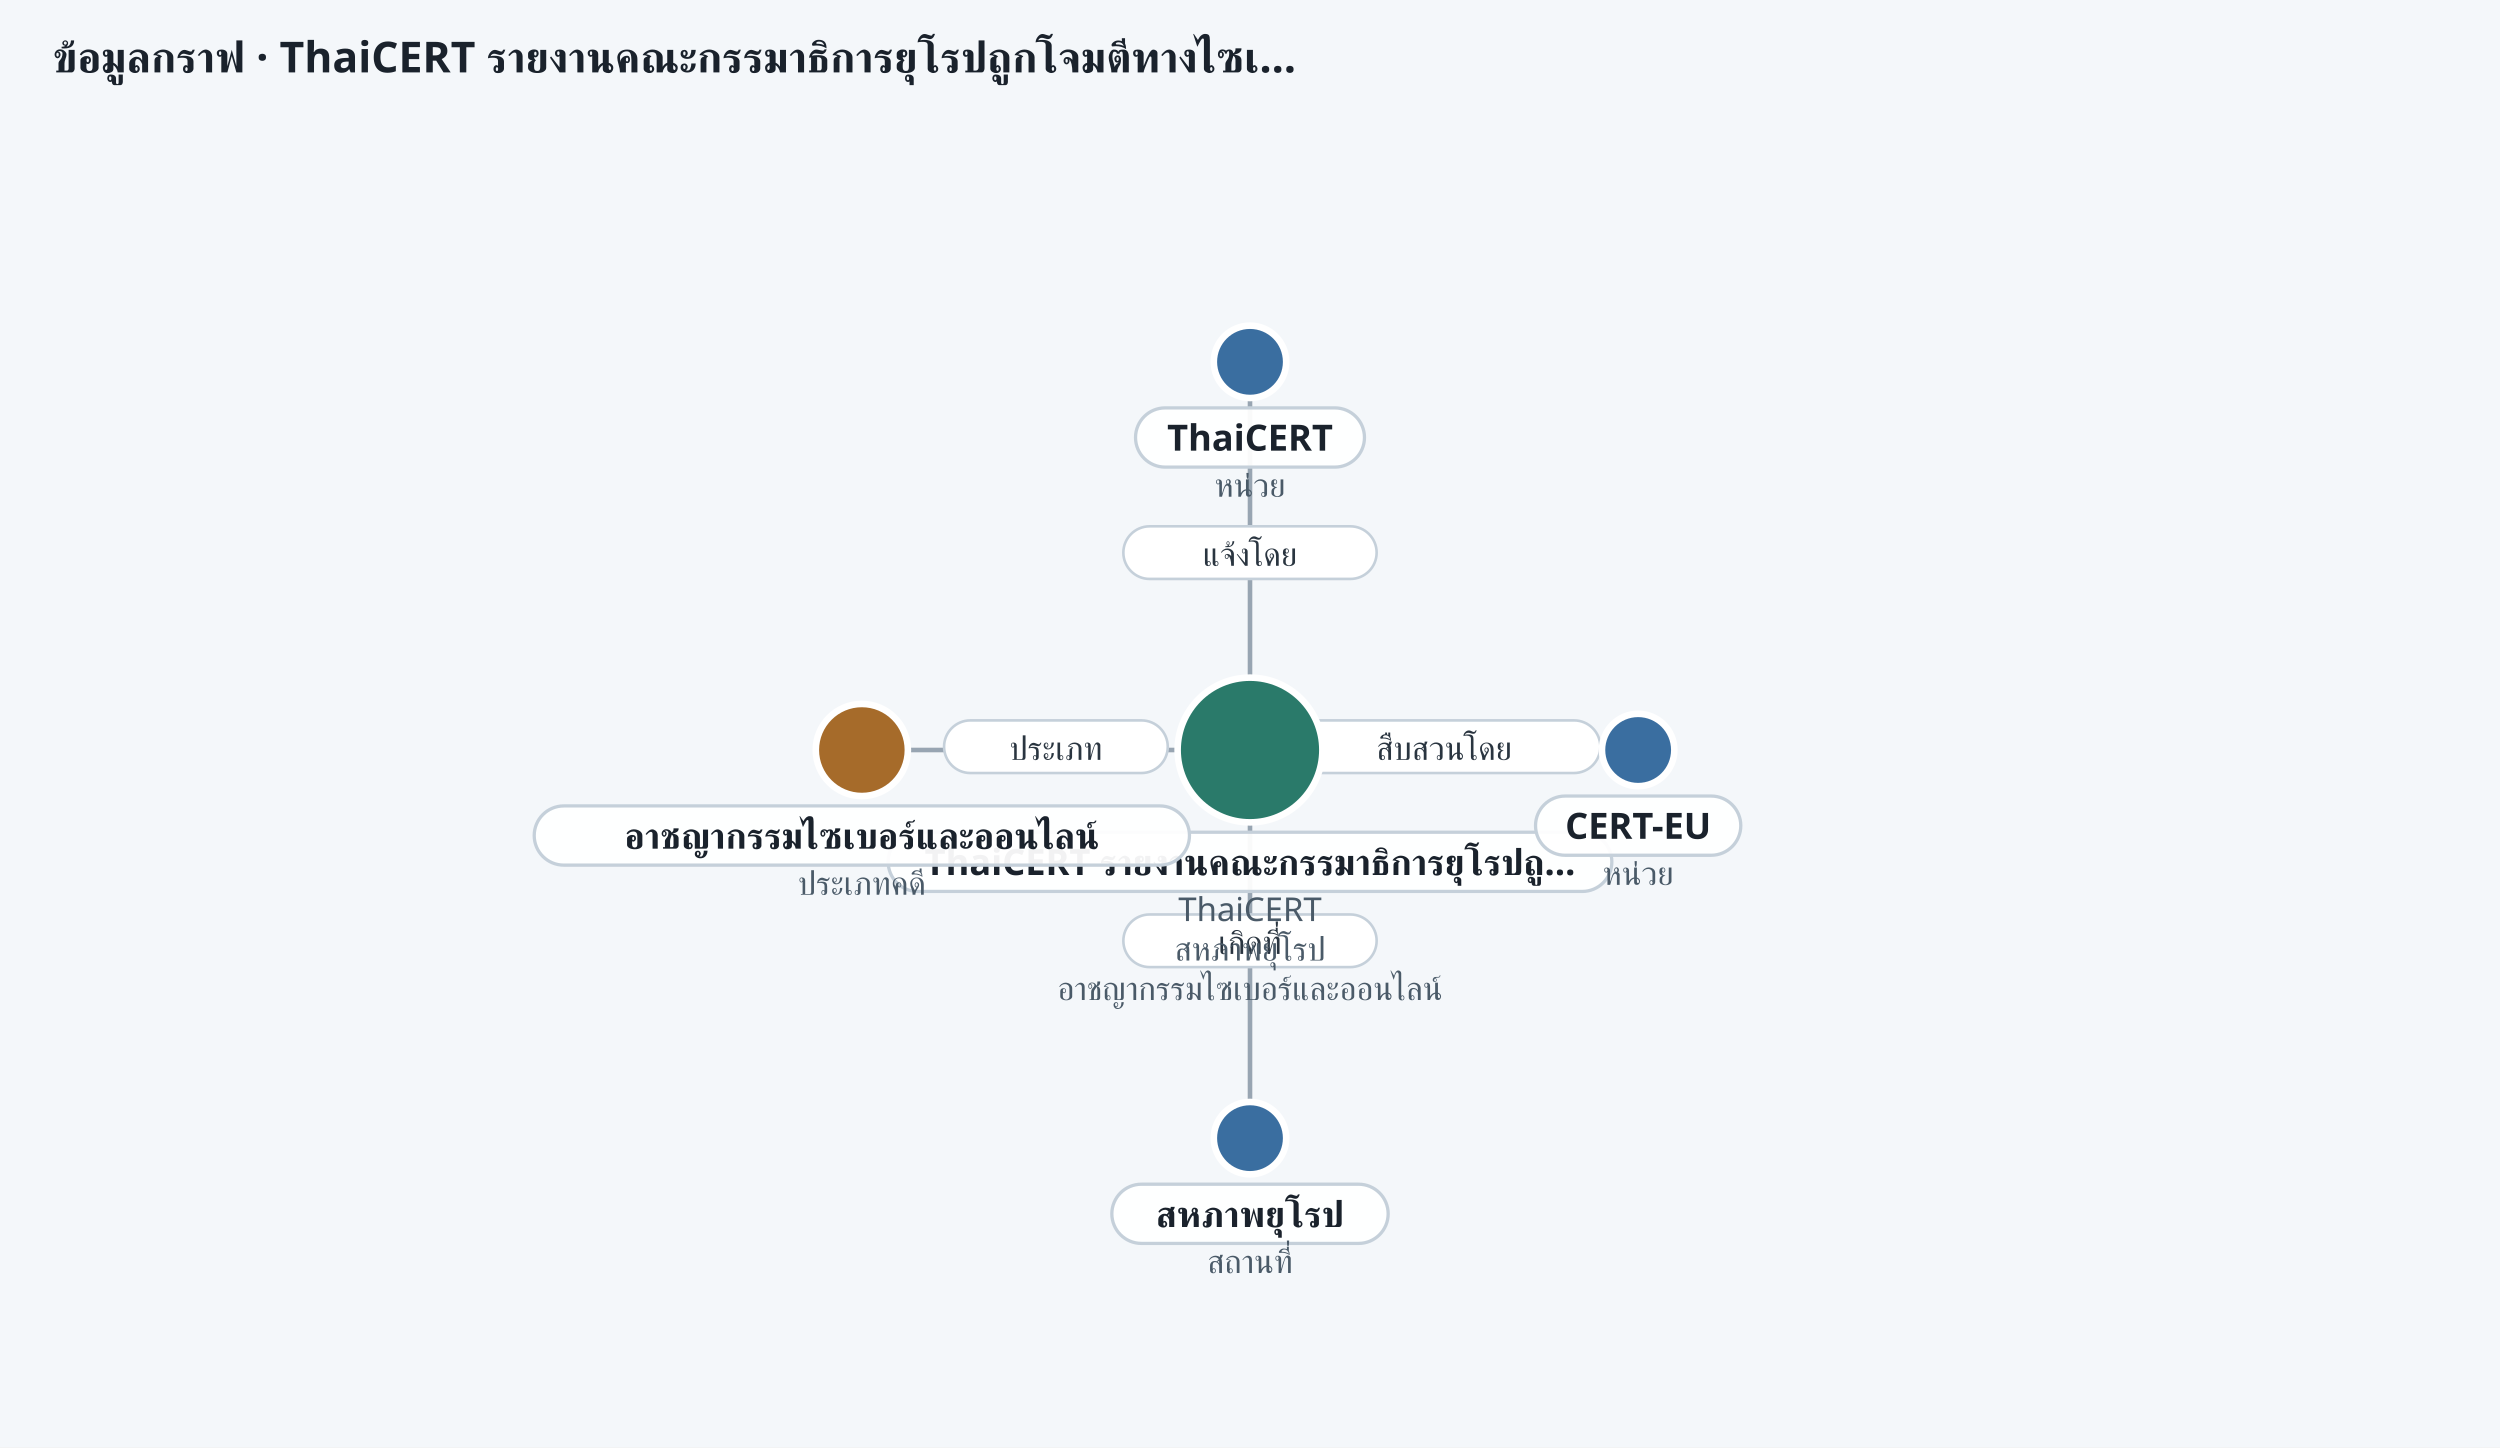
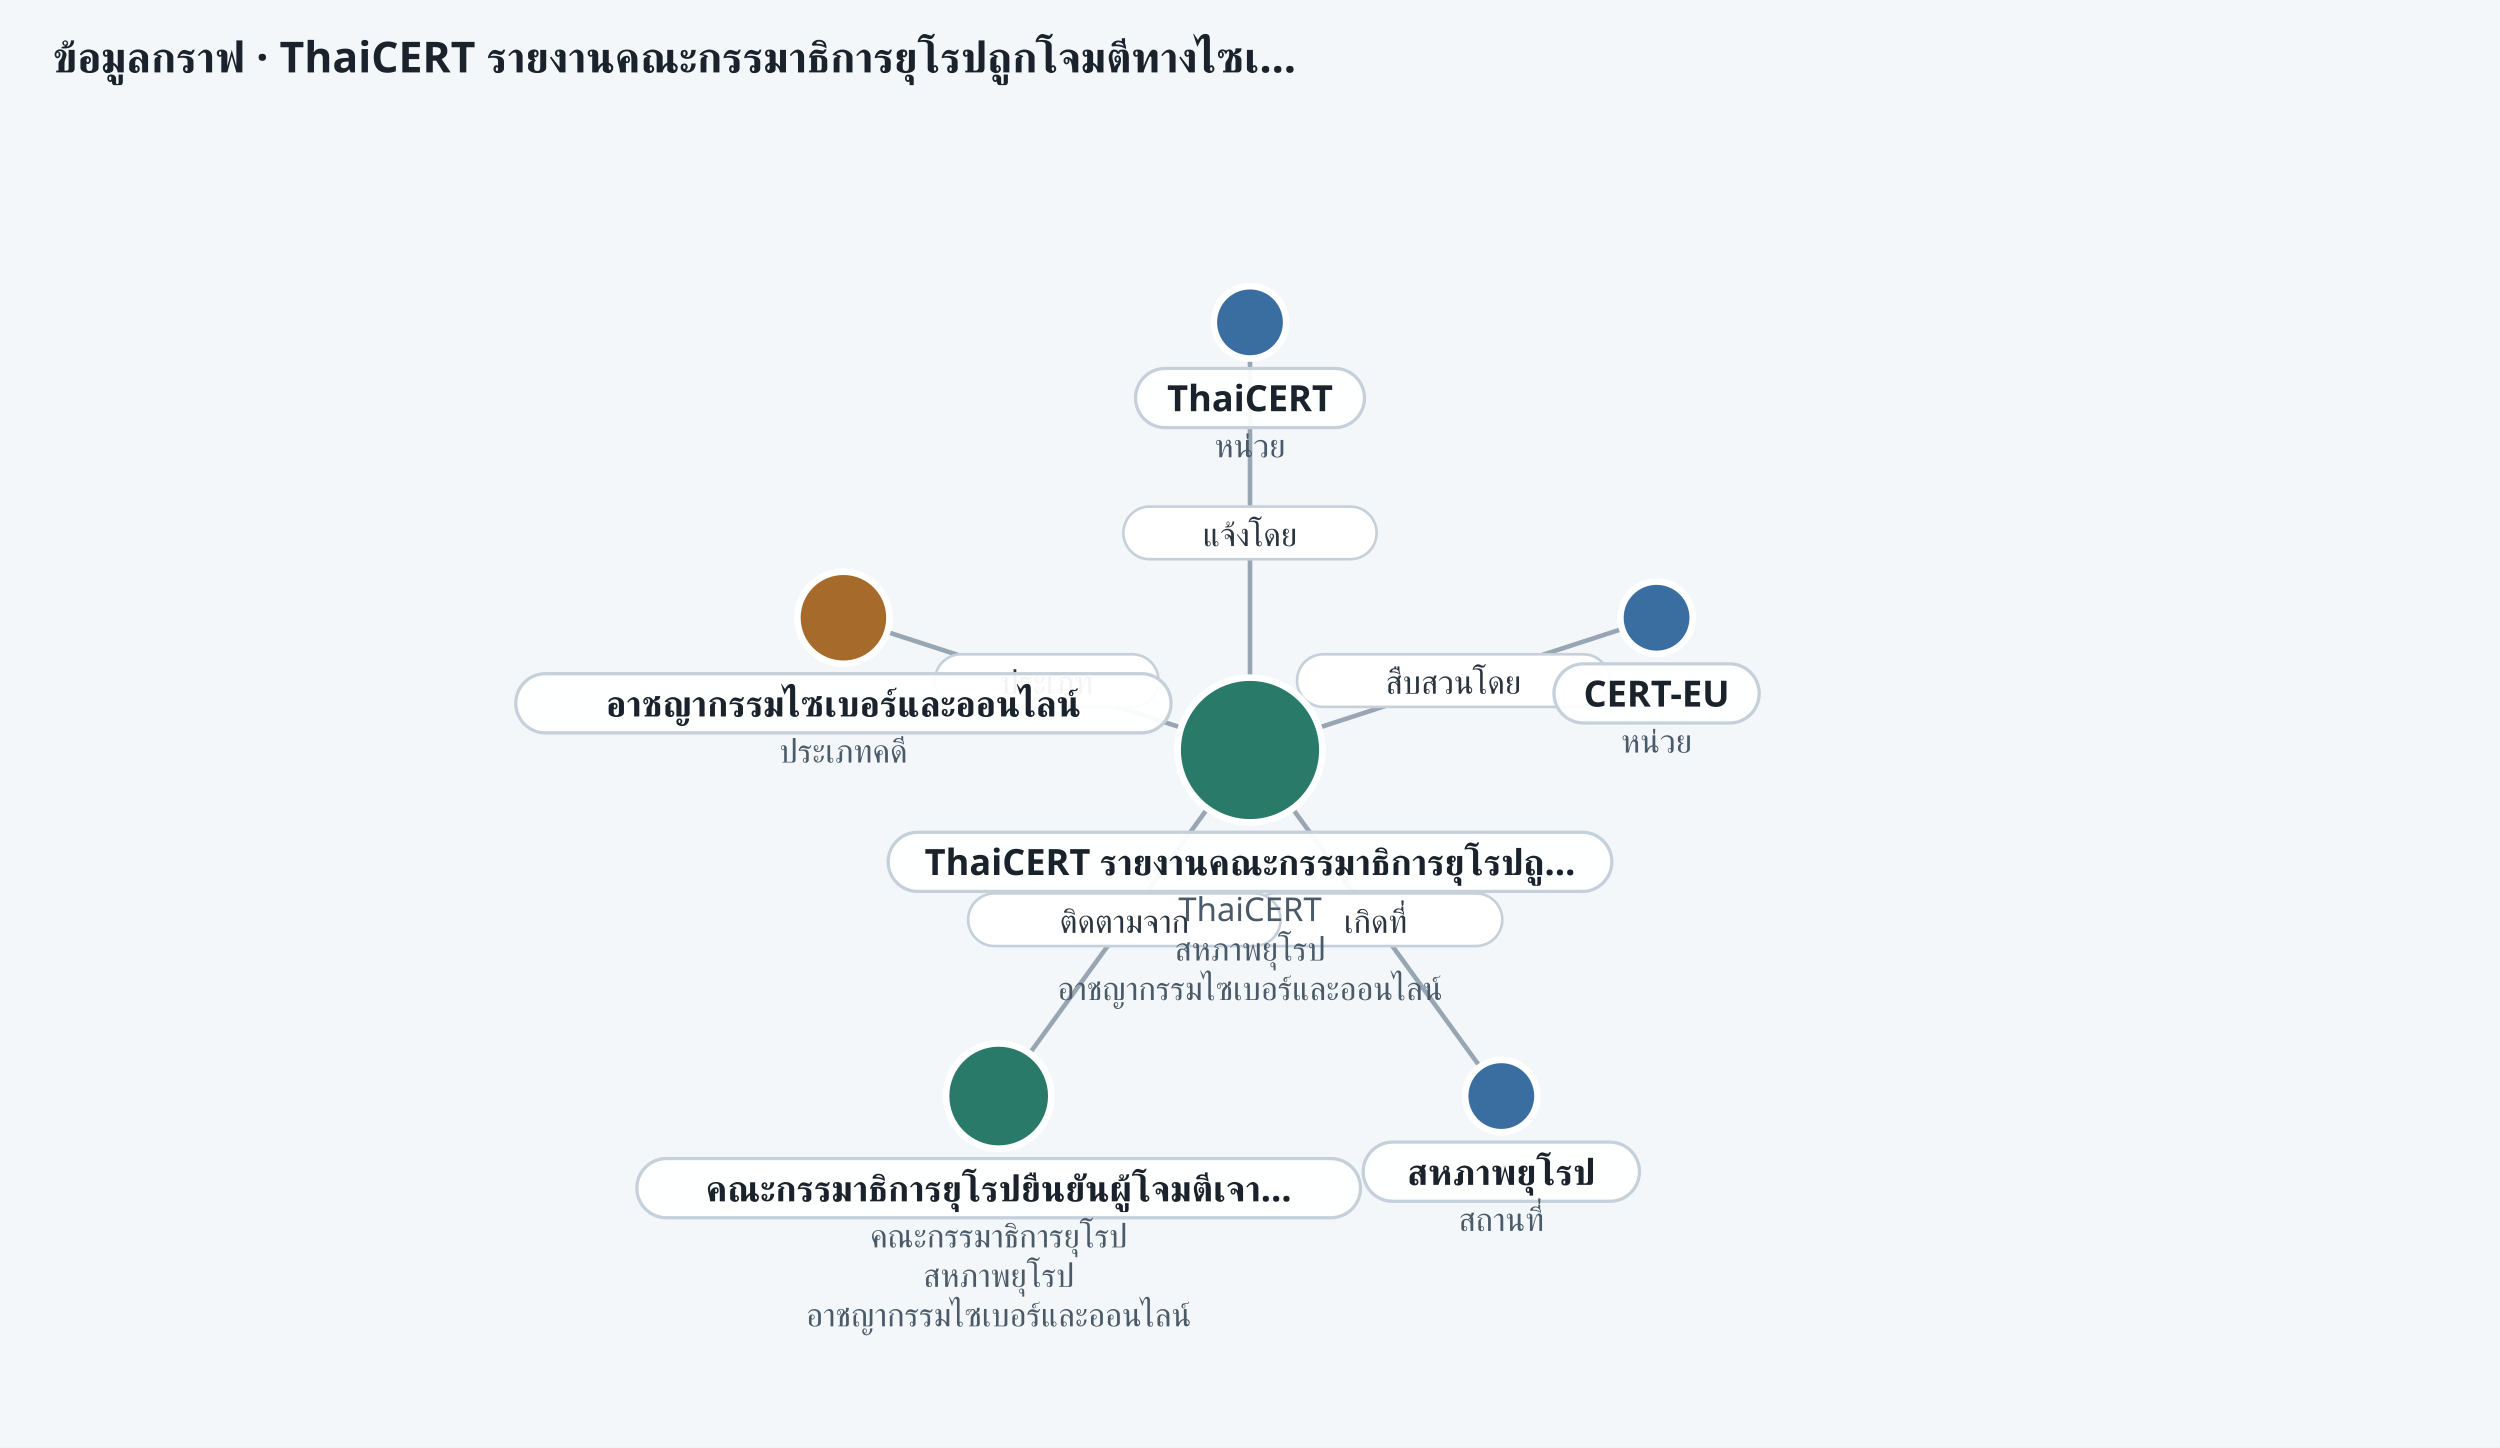
<svg xmlns="http://www.w3.org/2000/svg" width="760" height="440" viewBox="0 0 760 440" role="img" aria-label="ego graph 20261121-cyber-08">
  <rect width="100%" height="100%" fill="#f4f7fa" />
  <text x="16" y="22" font-size="13" font-weight="700" fill="#1a222c" font-family="Sarabun, Anuphan, sans-serif">ข้อมูลกราฟ · ThaiCERT รายงานคณะกรรมาธิการยุโรปถูกโจมตีทางไซเ…</text>
-   <line x1="380.0" y1="228.0" x2="380.0" y2="110.0" stroke="#7a8a9a" stroke-width="1.4" opacity="0.75" />
-   <rect x="341.5" y="160.0" width="77.0" height="16" rx="8" fill="#fff" stroke="#c5d0da" stroke-width="0.8" />
-   <text x="380.0" y="172.0" text-anchor="middle" font-size="10" fill="#2a3540" font-family="Sarabun, Anuphan, sans-serif">แจ้งโดย</text>
-   <line x1="380.0" y1="228.0" x2="498.0" y2="228.0" stroke="#7a8a9a" stroke-width="1.4" opacity="0.75" />
-   <rect x="391.5" y="219.0" width="95.0" height="16" rx="8" fill="#fff" stroke="#c5d0da" stroke-width="0.8" />
-   <text x="439.0" y="231.0" text-anchor="middle" font-size="10" fill="#2a3540" font-family="Sarabun, Anuphan, sans-serif">สืบสวนโดย</text>
-   <line x1="380.0" y1="228.0" x2="380.0" y2="346.0" stroke="#7a8a9a" stroke-width="1.4" opacity="0.75" />
-   <rect x="341.5" y="278.0" width="77.0" height="16" rx="8" fill="#fff" stroke="#c5d0da" stroke-width="0.8" />
-   <text x="380.0" y="290.0" text-anchor="middle" font-size="10" fill="#2a3540" font-family="Sarabun, Anuphan, sans-serif">เกิดที่</text>
-   <line x1="380.0" y1="228.0" x2="262.0" y2="228.0" stroke="#7a8a9a" stroke-width="1.4" opacity="0.75" />
-   <rect x="287.0" y="219.0" width="68.0" height="16" rx="8" fill="#fff" stroke="#c5d0da" stroke-width="0.8" />
-   <text x="321.0" y="231.0" text-anchor="middle" font-size="10" fill="#2a3540" font-family="Sarabun, Anuphan, sans-serif">ประเภท</text>
+   <line x1="380.0" y1="228.0" x2="380.0" y2="98.0" stroke="#7a8a9a" stroke-width="1.4" opacity="0.75" />
+   <rect x="341.5" y="154.0" width="77.0" height="16" rx="8" fill="#fff" stroke="#c5d0da" stroke-width="0.8" />
+   <text x="380.0" y="166.0" text-anchor="middle" font-size="10" fill="#2a3540" font-family="Sarabun, Anuphan, sans-serif">แจ้งโดย</text>
+   <line x1="380.0" y1="228.0" x2="503.6" y2="187.8" stroke="#7a8a9a" stroke-width="1.4" opacity="0.75" />
+   <rect x="394.3" y="198.9" width="95.0" height="16" rx="8" fill="#fff" stroke="#c5d0da" stroke-width="0.8" />
+   <text x="441.8" y="210.9" text-anchor="middle" font-size="10" fill="#2a3540" font-family="Sarabun, Anuphan, sans-serif">สืบสวนโดย</text>
+   <line x1="380.0" y1="228.0" x2="456.4" y2="333.2" stroke="#7a8a9a" stroke-width="1.4" opacity="0.75" />
+   <rect x="379.7" y="271.6" width="77.0" height="16" rx="8" fill="#fff" stroke="#c5d0da" stroke-width="0.8" />
+   <text x="418.2" y="283.6" text-anchor="middle" font-size="10" fill="#2a3540" font-family="Sarabun, Anuphan, sans-serif">เกิดที่</text>
+   <line x1="303.6" y1="333.2" x2="380.0" y2="228.0" stroke="#7a8a9a" stroke-width="1.4" opacity="0.75" />
+   <rect x="294.3" y="271.6" width="95.0" height="16" rx="8" fill="#fff" stroke="#c5d0da" stroke-width="0.8" />
+   <text x="341.8" y="283.6" text-anchor="middle" font-size="10" fill="#2a3540" font-family="Sarabun, Anuphan, sans-serif">ติดตามจาก</text>
+   <line x1="380.0" y1="228.0" x2="256.4" y2="187.8" stroke="#7a8a9a" stroke-width="1.4" opacity="0.75" />
+   <rect x="284.2" y="198.9" width="68.0" height="16" rx="8" fill="#fff" stroke="#c5d0da" stroke-width="0.8" />
+   <text x="318.2" y="210.9" text-anchor="middle" font-size="10" fill="#2a3540" font-family="Sarabun, Anuphan, sans-serif">ประเภท</text>
  <circle cx="380.0" cy="228.0" r="22" fill="#2a7a6a" stroke="#fff" stroke-width="2" />
  <rect x="270.0" y="253.0" width="220.0" height="18" rx="9" fill="rgba(255,255,255,0.94)" stroke="#c5d0da" />
  <text x="380.0" y="266.0" text-anchor="middle" font-size="11" font-weight="600" fill="#1a222c" font-family="Sarabun, Anuphan, sans-serif">ThaiCERT รายงานคณะกรรมาธิการยุโรปถู…</text>
  <text x="380.0" y="280.0" text-anchor="middle" font-size="10" fill="#4a5a68" font-family="Sarabun, Anuphan, sans-serif">ThaiCERT</text>
  <text x="380.0" y="292.0" text-anchor="middle" font-size="10" fill="#4a5a68" font-family="Sarabun, Anuphan, sans-serif">สหภาพยุโรป</text>
  <text x="380.0" y="304.0" text-anchor="middle" font-size="10" fill="#4a5a68" font-family="Sarabun, Anuphan, sans-serif">อาชญากรรมไซเบอร์และออนไลน์</text>
-   <circle cx="380.0" cy="110.0" r="11" fill="#3a6ea0" stroke="#fff" stroke-width="2" />
-   <rect x="345.2" y="124.0" width="69.6" height="18" rx="9" fill="rgba(255,255,255,0.94)" stroke="#c5d0da" />
-   <text x="380.0" y="137.0" text-anchor="middle" font-size="11" font-weight="600" fill="#1a222c" font-family="Sarabun, Anuphan, sans-serif">ThaiCERT</text>
-   <text x="380.0" y="151.0" text-anchor="middle" font-size="10" fill="#4a5a68" font-family="Sarabun, Anuphan, sans-serif">หน่วย</text>
-   <circle cx="498.0" cy="228.0" r="11" fill="#3a6ea0" stroke="#fff" stroke-width="2" />
-   <rect x="466.8" y="242.0" width="62.4" height="18" rx="9" fill="rgba(255,255,255,0.94)" stroke="#c5d0da" />
-   <text x="498.0" y="255.0" text-anchor="middle" font-size="11" font-weight="600" fill="#1a222c" font-family="Sarabun, Anuphan, sans-serif">CERT-EU</text>
-   <text x="498.0" y="269.0" text-anchor="middle" font-size="10" fill="#4a5a68" font-family="Sarabun, Anuphan, sans-serif">หน่วย</text>
-   <circle cx="380.0" cy="346.0" r="11" fill="#3a6ea0" stroke="#fff" stroke-width="2" />
-   <rect x="338.0" y="360.0" width="84.0" height="18" rx="9" fill="rgba(255,255,255,0.94)" stroke="#c5d0da" />
-   <text x="380.0" y="373.0" text-anchor="middle" font-size="11" font-weight="600" fill="#1a222c" font-family="Sarabun, Anuphan, sans-serif">สหภาพยุโรป</text>
-   <text x="380.0" y="387.0" text-anchor="middle" font-size="10" fill="#4a5a68" font-family="Sarabun, Anuphan, sans-serif">สถานที่</text>
-   <circle cx="262.0" cy="228.0" r="14" fill="#a66b2a" stroke="#fff" stroke-width="2" />
-   <rect x="162.4" y="245.0" width="199.2" height="18" rx="9" fill="rgba(255,255,255,0.94)" stroke="#c5d0da" />
-   <text x="262.0" y="258.0" text-anchor="middle" font-size="11" font-weight="600" fill="#1a222c" font-family="Sarabun, Anuphan, sans-serif">อาชญากรรมไซเบอร์และออนไลน์</text>
-   <text x="262.0" y="272.0" text-anchor="middle" font-size="10" fill="#4a5a68" font-family="Sarabun, Anuphan, sans-serif">ประเภทคดี</text>
+   <circle cx="380.0" cy="98.0" r="11" fill="#3a6ea0" stroke="#fff" stroke-width="2" />
+   <rect x="345.2" y="112.0" width="69.6" height="18" rx="9" fill="rgba(255,255,255,0.94)" stroke="#c5d0da" />
+   <text x="380.0" y="125.0" text-anchor="middle" font-size="11" font-weight="600" fill="#1a222c" font-family="Sarabun, Anuphan, sans-serif">ThaiCERT</text>
+   <text x="380.0" y="139.0" text-anchor="middle" font-size="10" fill="#4a5a68" font-family="Sarabun, Anuphan, sans-serif">หน่วย</text>
+   <circle cx="503.6" cy="187.8" r="11" fill="#3a6ea0" stroke="#fff" stroke-width="2" />
+   <rect x="472.4" y="201.8" width="62.4" height="18" rx="9" fill="rgba(255,255,255,0.94)" stroke="#c5d0da" />
+   <text x="503.6" y="214.8" text-anchor="middle" font-size="11" font-weight="600" fill="#1a222c" font-family="Sarabun, Anuphan, sans-serif">CERT-EU</text>
+   <text x="503.6" y="228.8" text-anchor="middle" font-size="10" fill="#4a5a68" font-family="Sarabun, Anuphan, sans-serif">หน่วย</text>
+   <circle cx="456.4" cy="333.2" r="11" fill="#3a6ea0" stroke="#fff" stroke-width="2" />
+   <rect x="414.4" y="347.2" width="84.0" height="18" rx="9" fill="rgba(255,255,255,0.94)" stroke="#c5d0da" />
+   <text x="456.4" y="360.2" text-anchor="middle" font-size="11" font-weight="600" fill="#1a222c" font-family="Sarabun, Anuphan, sans-serif">สหภาพยุโรป</text>
+   <text x="456.4" y="374.2" text-anchor="middle" font-size="10" fill="#4a5a68" font-family="Sarabun, Anuphan, sans-serif">สถานที่</text>
+   <circle cx="303.6" cy="333.2" r="16" fill="#2a7a6a" stroke="#fff" stroke-width="2" />
+   <rect x="193.6" y="352.2" width="220.0" height="18" rx="9" fill="rgba(255,255,255,0.94)" stroke="#c5d0da" />
+   <text x="303.6" y="365.2" text-anchor="middle" font-size="11" font-weight="600" fill="#1a222c" font-family="Sarabun, Anuphan, sans-serif">คณะกรรมาธิการยุโรปยืนยันผู้โจมตีเจา…</text>
+   <text x="303.6" y="379.2" text-anchor="middle" font-size="10" fill="#4a5a68" font-family="Sarabun, Anuphan, sans-serif">คณะกรรมาธิการยุโรป</text>
+   <text x="303.6" y="391.2" text-anchor="middle" font-size="10" fill="#4a5a68" font-family="Sarabun, Anuphan, sans-serif">สหภาพยุโรป</text>
+   <text x="303.6" y="403.2" text-anchor="middle" font-size="10" fill="#4a5a68" font-family="Sarabun, Anuphan, sans-serif">อาชญากรรมไซเบอร์และออนไลน์</text>
+   <circle cx="256.4" cy="187.8" r="14" fill="#a66b2a" stroke="#fff" stroke-width="2" />
+   <rect x="156.8" y="204.8" width="199.2" height="18" rx="9" fill="rgba(255,255,255,0.94)" stroke="#c5d0da" />
+   <text x="256.4" y="217.8" text-anchor="middle" font-size="11" font-weight="600" fill="#1a222c" font-family="Sarabun, Anuphan, sans-serif">อาชญากรรมไซเบอร์และออนไลน์</text>
+   <text x="256.4" y="231.8" text-anchor="middle" font-size="10" fill="#4a5a68" font-family="Sarabun, Anuphan, sans-serif">ประเภทคดี</text>
</svg>
